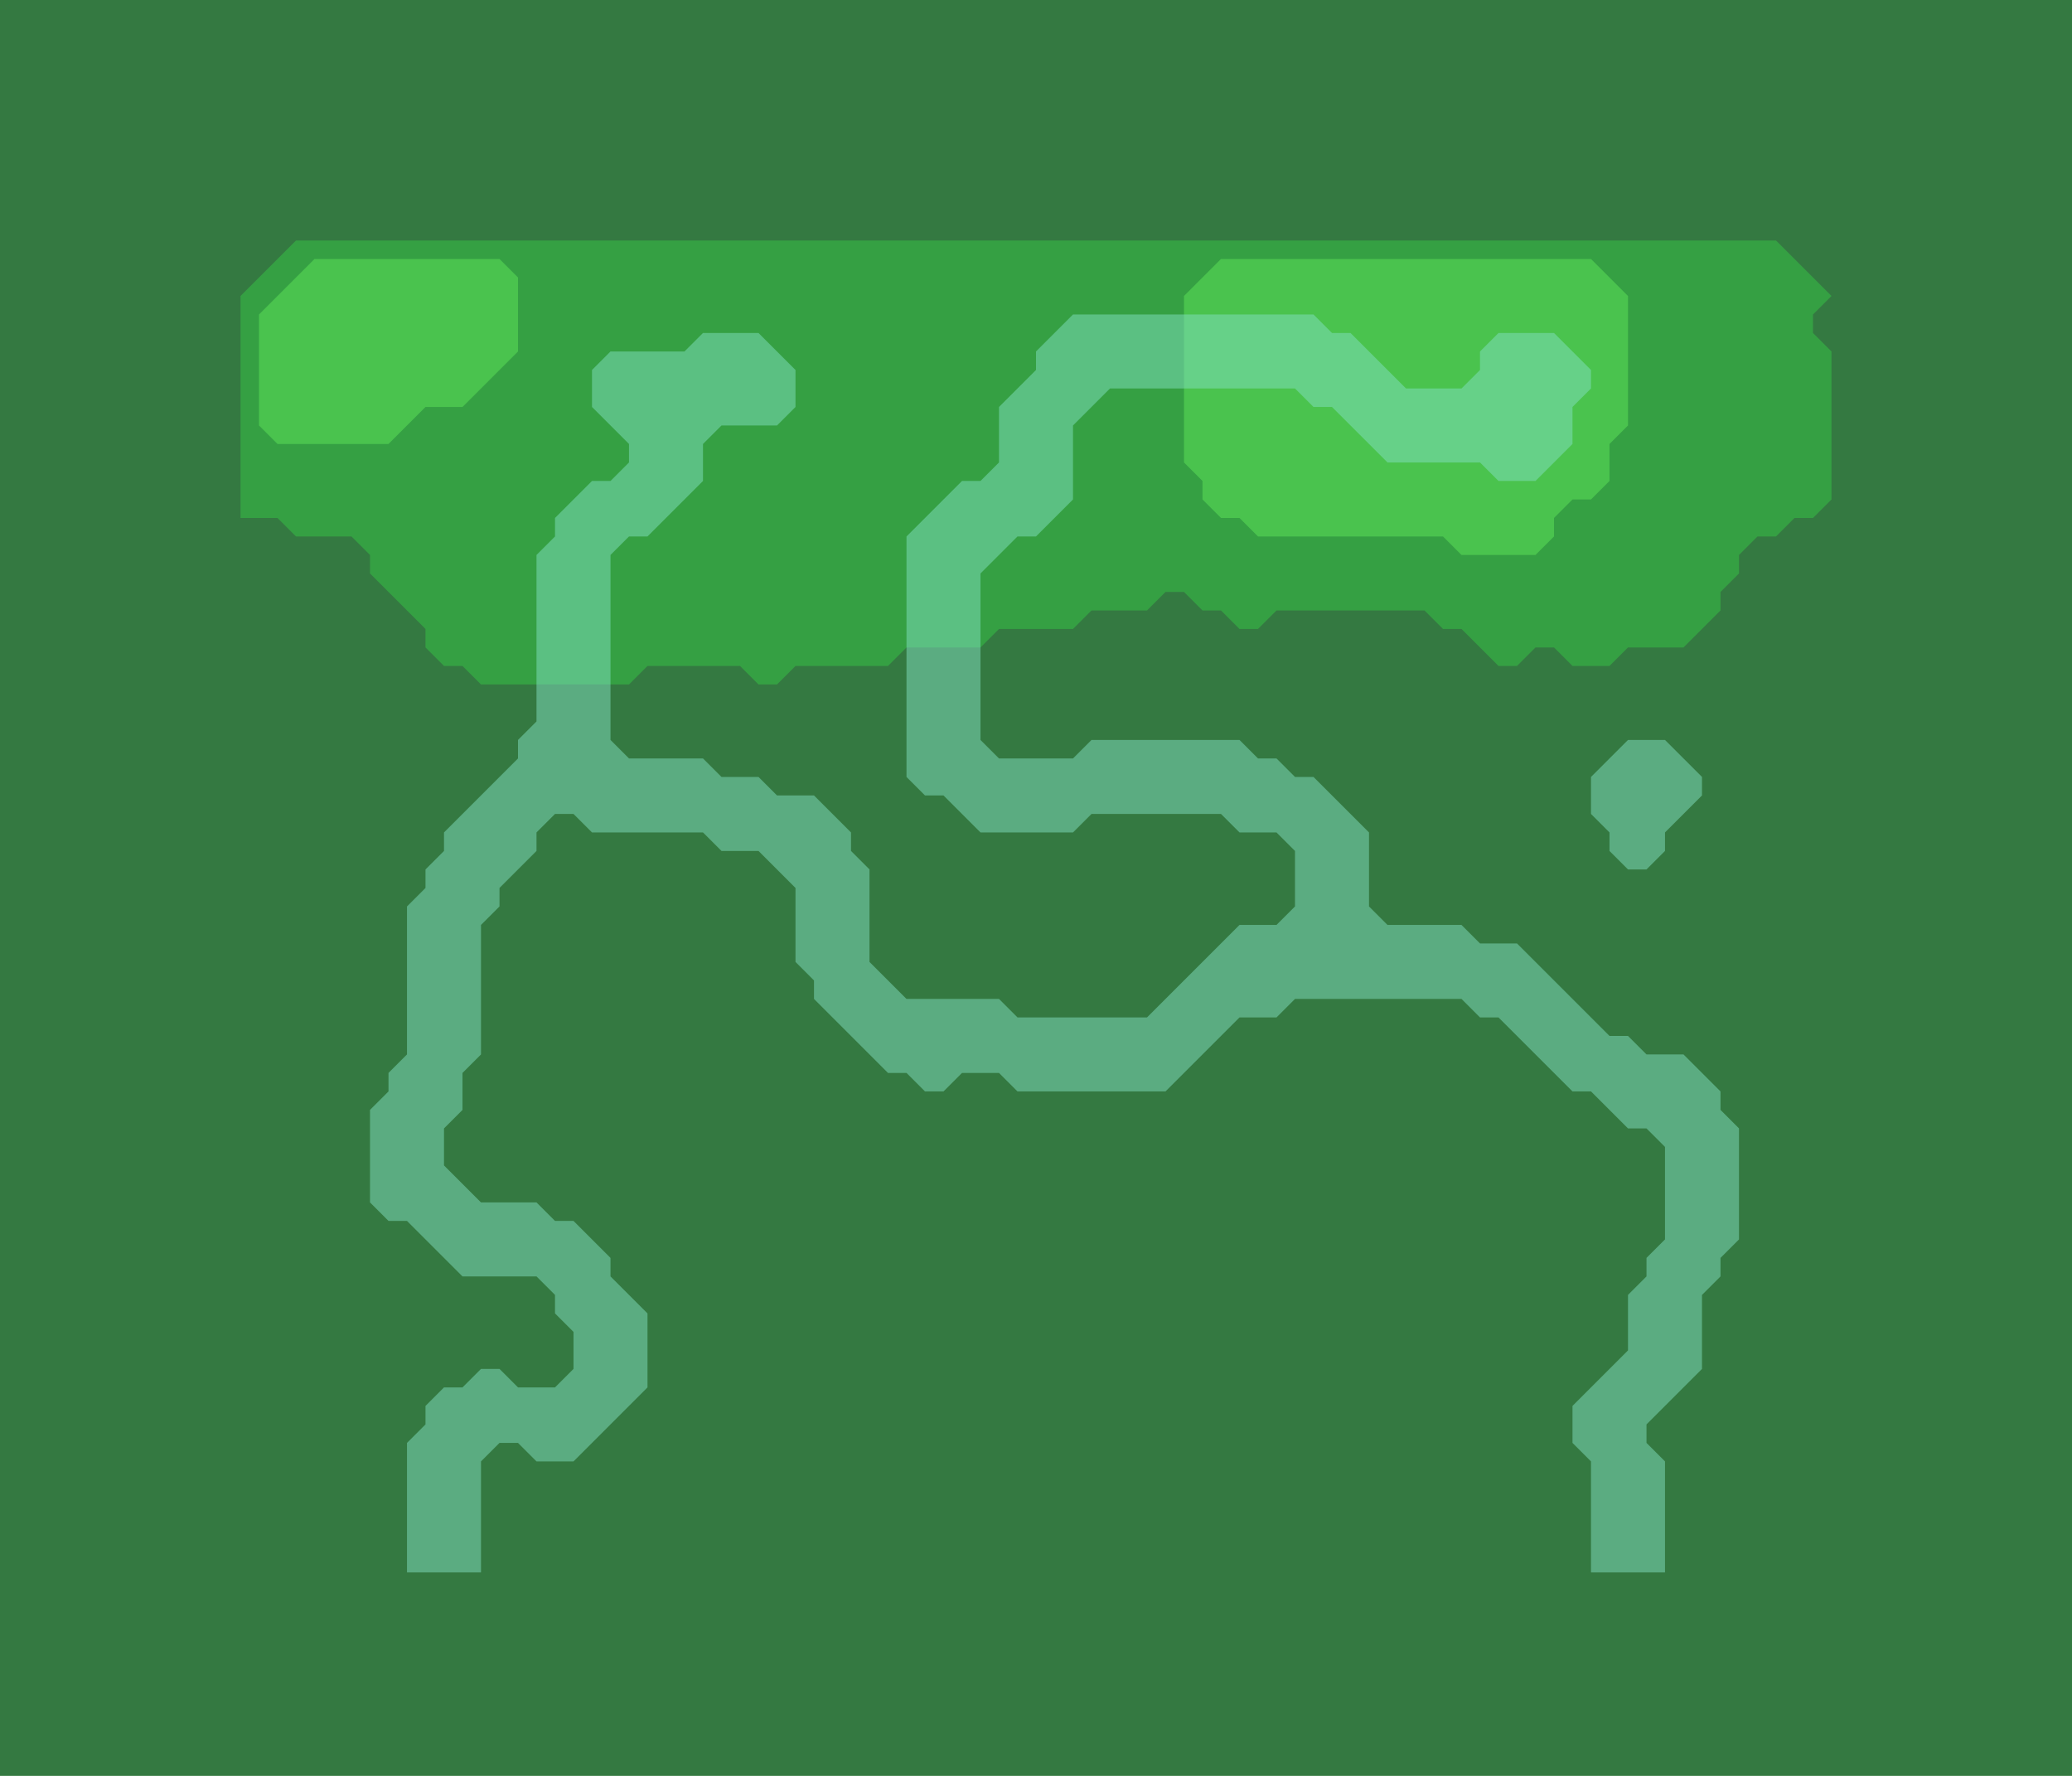
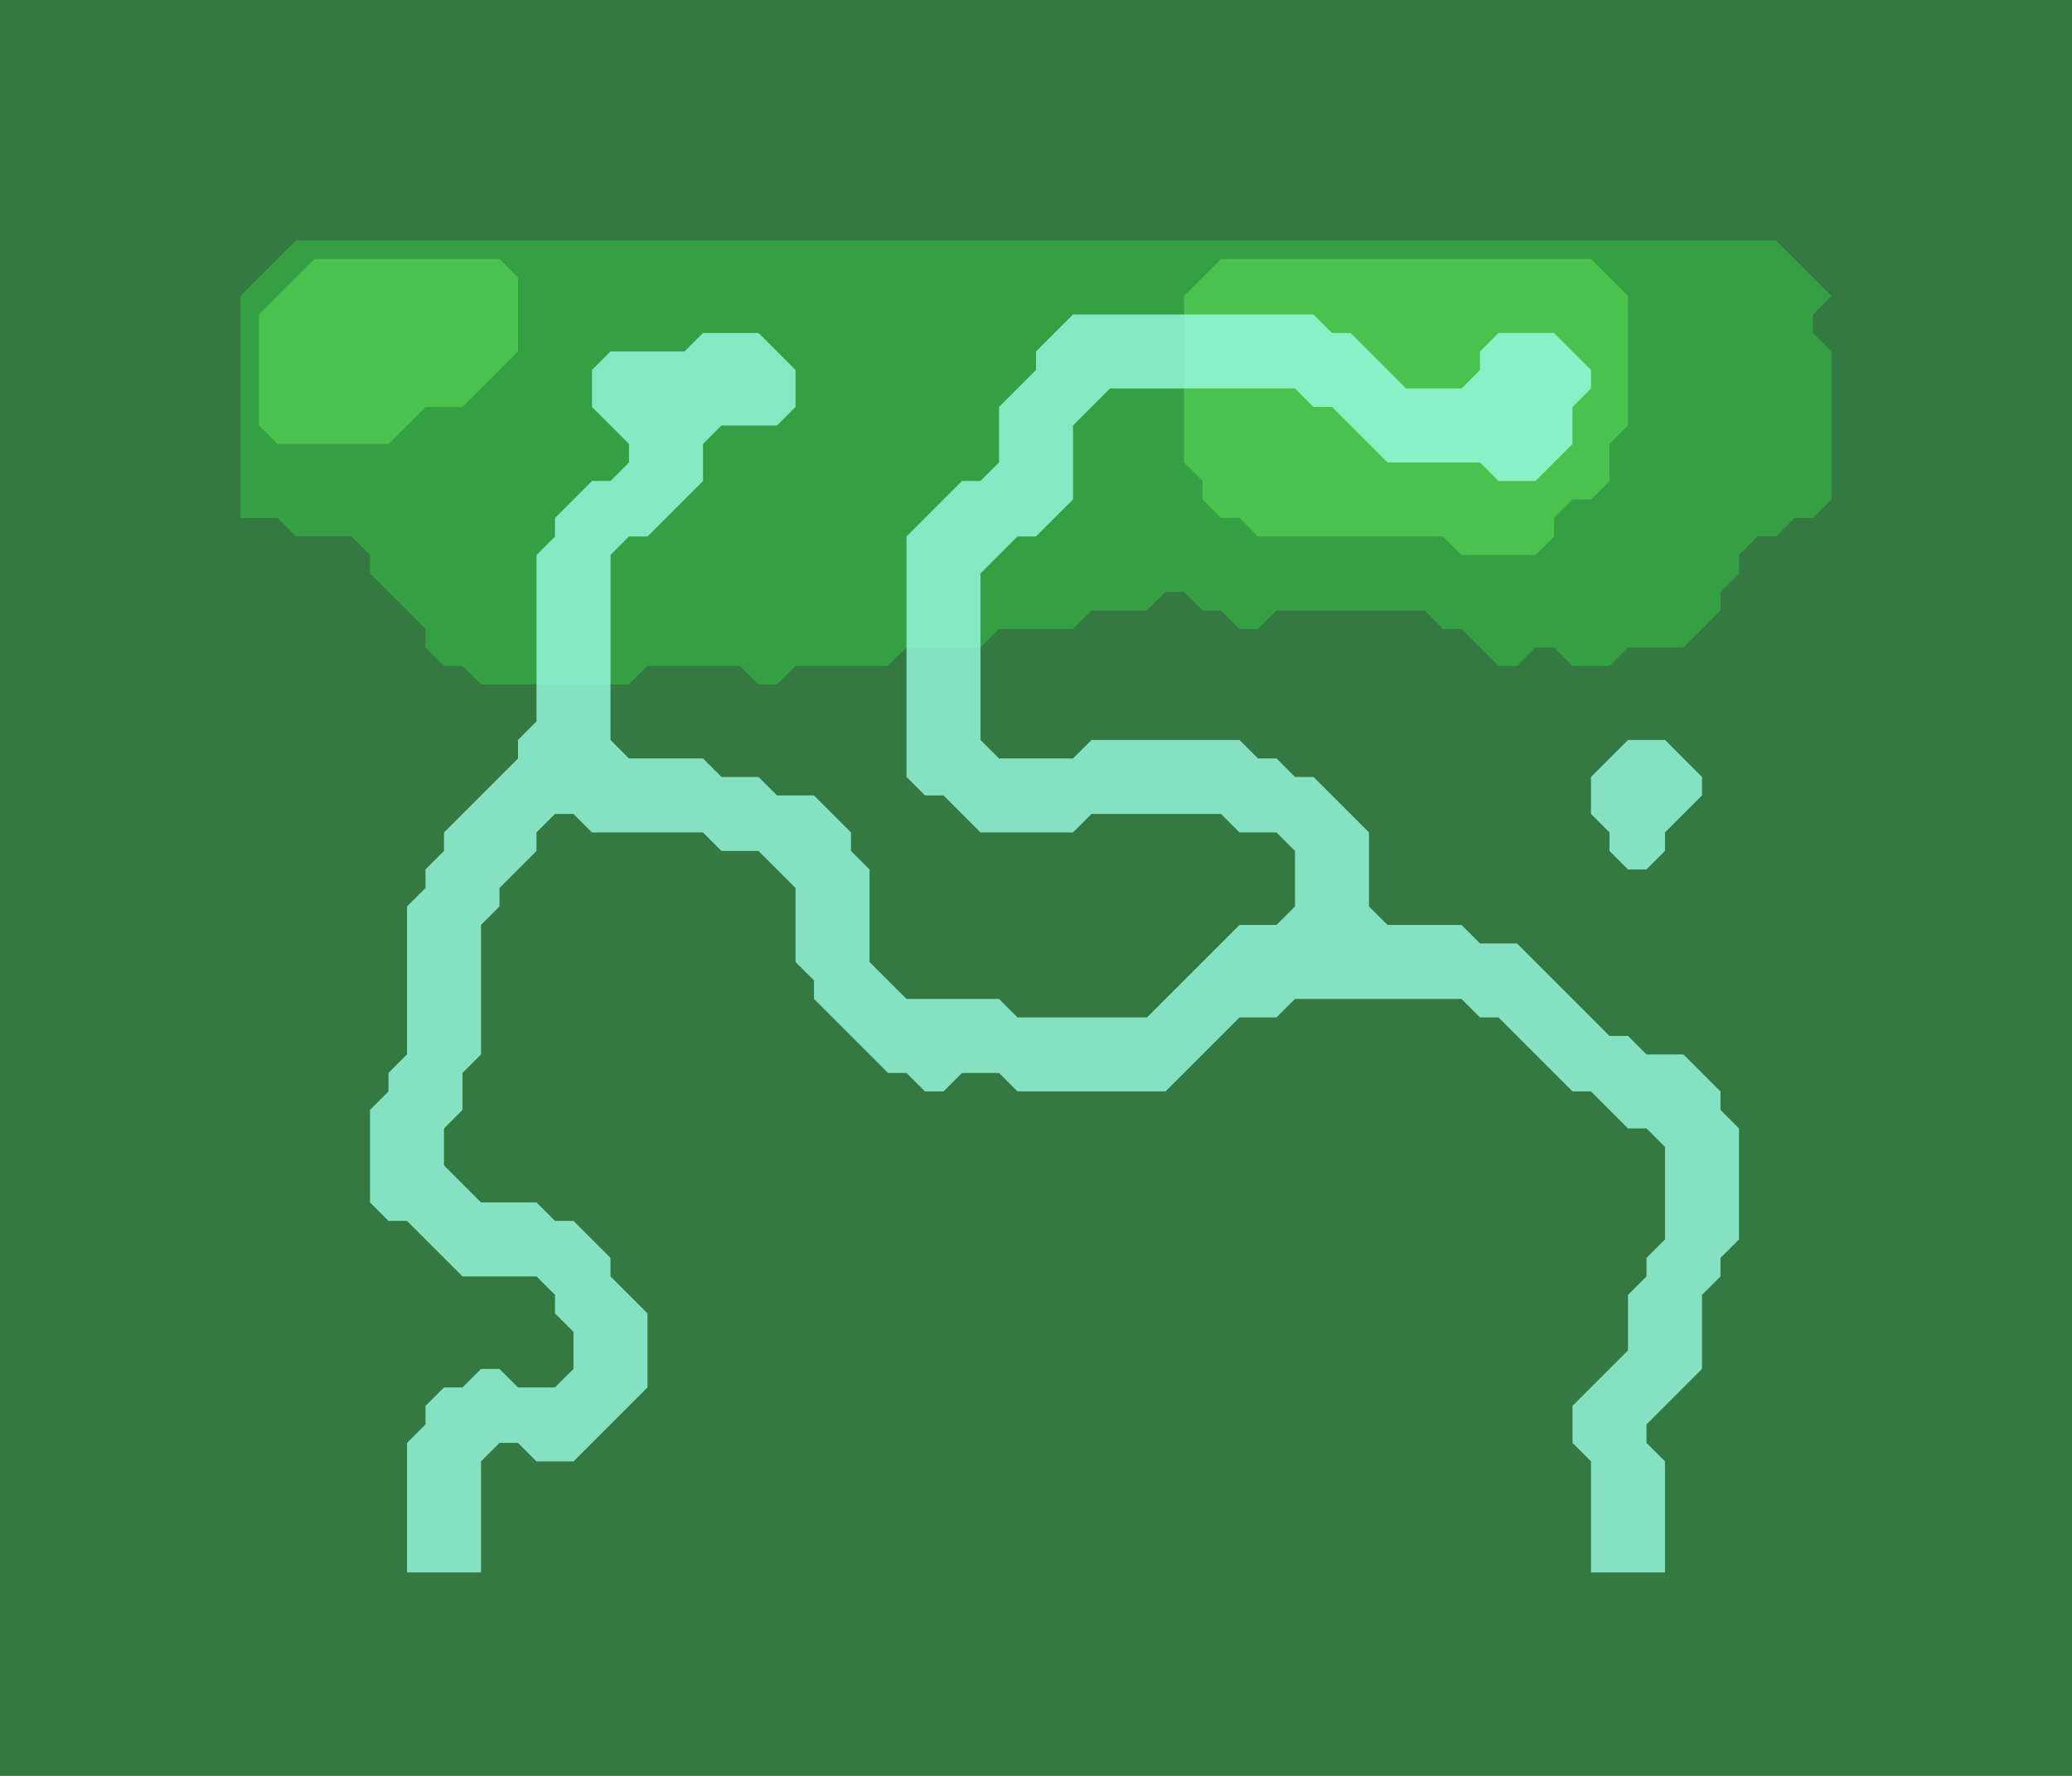
<svg xmlns="http://www.w3.org/2000/svg" viewBox="0 0 112 96" width="448" height="384">
  <rect x="0" y="0" width="112" height="96" fill="#347941" />
  <path d="M16,13L96,13L99,16L98,17L98,18L99,19L99,27L98,28L97,28L96,29L95,29L94,30L94,31L93,32L93,33L91,35L88,35L87,36L85,36L84,35L83,35L82,36L81,36L79,34L78,34L77,33L69,33L68,34L67,34L66,33L65,33L64,32L63,32L62,33L59,33L58,34L54,34L53,35L49,35L48,36L43,36L42,37L41,37L40,36L35,36L34,37L26,37L25,36L24,36L23,35L23,34L20,31L20,30L19,29L16,29L15,28L13,28L13,16Z" fill="#35a043" fill-rule="evenodd" />
  <path d="M17,14L27,14L28,15L28,19L25,22L23,22L21,24L15,24L14,23L14,17Z M66,14L86,14L88,16L88,23L87,24L87,26L86,27L85,27L84,28L84,29L83,30L79,30L78,29L68,29L67,28L66,28L65,27L65,26L64,25L64,16Z" fill="#4ac34e" fill-rule="evenodd" />
-   <path d="M58,17L71,17L72,18L73,18L76,21L79,21L80,20L80,19L81,18L84,18L86,20L86,21L85,22L85,24L83,26L81,26L80,25L75,25L72,22L71,22L70,21L60,21L58,23L58,27L56,29L55,29L53,31L53,40L54,41L58,41L59,40L67,40L68,41L69,41L70,42L71,42L74,45L74,49L75,50L79,50L80,51L82,51L87,56L88,56L89,57L91,57L93,59L93,60L94,61L94,67L93,68L93,69L92,70L92,74L89,77L89,78L90,79L90,85L86,85L86,79L85,78L85,76L88,73L88,70L89,69L89,68L90,67L90,62L89,61L88,61L86,59L85,59L81,55L80,55L79,54L70,54L69,55L67,55L63,59L55,59L54,58L52,58L51,59L50,59L49,58L48,58L44,54L44,53L43,52L43,48L41,46L39,46L38,45L32,45L31,44L30,44L29,45L29,46L27,48L27,49L26,50L26,57L25,58L25,60L24,61L24,63L26,65L29,65L30,66L31,66L33,68L33,69L35,71L35,75L31,79L29,79L28,78L27,78L26,79L26,85L22,85L22,78L23,77L23,76L24,75L25,75L26,74L27,74L28,75L30,75L31,74L31,72L30,71L30,70L29,69L25,69L22,66L21,66L20,65L20,60L21,59L21,58L22,57L22,49L23,48L23,47L24,46L24,45L28,41L28,40L29,39L29,30L30,29L30,28L32,26L33,26L34,25L34,24L32,22L32,20L33,19L37,19L38,18L41,18L43,20L43,22L42,23L39,23L38,24L38,26L35,29L34,29L33,30L33,40L34,41L38,41L39,42L41,42L42,43L44,43L46,45L46,46L47,47L47,52L49,54L54,54L55,55L62,55L67,50L69,50L70,49L70,46L69,45L67,45L66,44L59,44L58,45L53,45L51,43L50,43L49,42L49,29L52,26L53,26L54,25L54,22L56,20L56,19Z M88,40L90,40L92,42L92,43L90,45L90,46L89,47L88,47L87,46L87,45L86,44L86,42Z" fill="#83e1c3" fill-opacity="0.5" fill-rule="evenodd" />
+   <path d="M58,17L71,17L72,18L73,18L76,21L79,21L80,20L80,19L81,18L84,18L86,20L86,21L85,22L85,24L83,26L81,26L80,25L75,25L72,22L71,22L70,21L60,21L58,23L58,27L56,29L55,29L53,31L53,40L54,41L58,41L59,40L67,40L68,41L69,41L70,42L71,42L74,45L74,49L75,50L79,50L80,51L82,51L87,56L88,56L89,57L91,57L93,59L93,60L94,61L94,67L93,68L93,69L92,70L92,74L89,77L89,78L90,79L90,85L86,85L86,79L85,78L85,76L88,73L88,70L89,69L89,68L90,67L90,62L89,61L88,61L86,59L85,59L81,55L80,55L79,54L70,54L69,55L67,55L63,59L55,59L54,58L52,58L51,59L50,59L49,58L48,58L44,54L44,53L43,52L43,48L41,46L39,46L38,45L32,45L31,44L30,44L29,45L29,46L27,48L27,49L26,50L26,57L25,58L25,60L24,61L24,63L26,65L29,65L30,66L31,66L33,68L33,69L35,71L35,75L31,79L29,79L28,78L27,78L26,79L26,85L22,85L22,78L23,77L23,76L24,75L25,75L26,74L27,74L28,75L30,75L31,74L31,72L30,71L30,70L29,69L25,69L22,66L21,66L20,65L20,60L21,59L21,58L22,57L22,49L23,48L23,47L24,46L24,45L28,41L28,40L29,39L29,30L30,29L30,28L32,26L33,26L34,25L34,24L32,22L32,20L33,19L37,19L38,18L41,18L43,20L43,22L42,23L39,23L38,24L38,26L35,29L34,29L33,30L33,40L34,41L38,41L39,42L41,42L42,43L44,43L46,45L46,46L47,47L47,52L49,54L54,54L55,55L62,55L67,50L69,50L70,49L70,46L69,45L67,45L66,44L59,44L58,45L53,45L51,43L50,43L49,42L49,29L52,26L53,26L54,25L54,22L56,20L56,19Z M88,40L90,40L92,42L92,43L90,45L90,46L89,47L88,47L87,46L87,45L86,44L86,42Z" fill="#9CFFE8" fill-opacity="0.77" fill-rule="evenodd" />
</svg>
